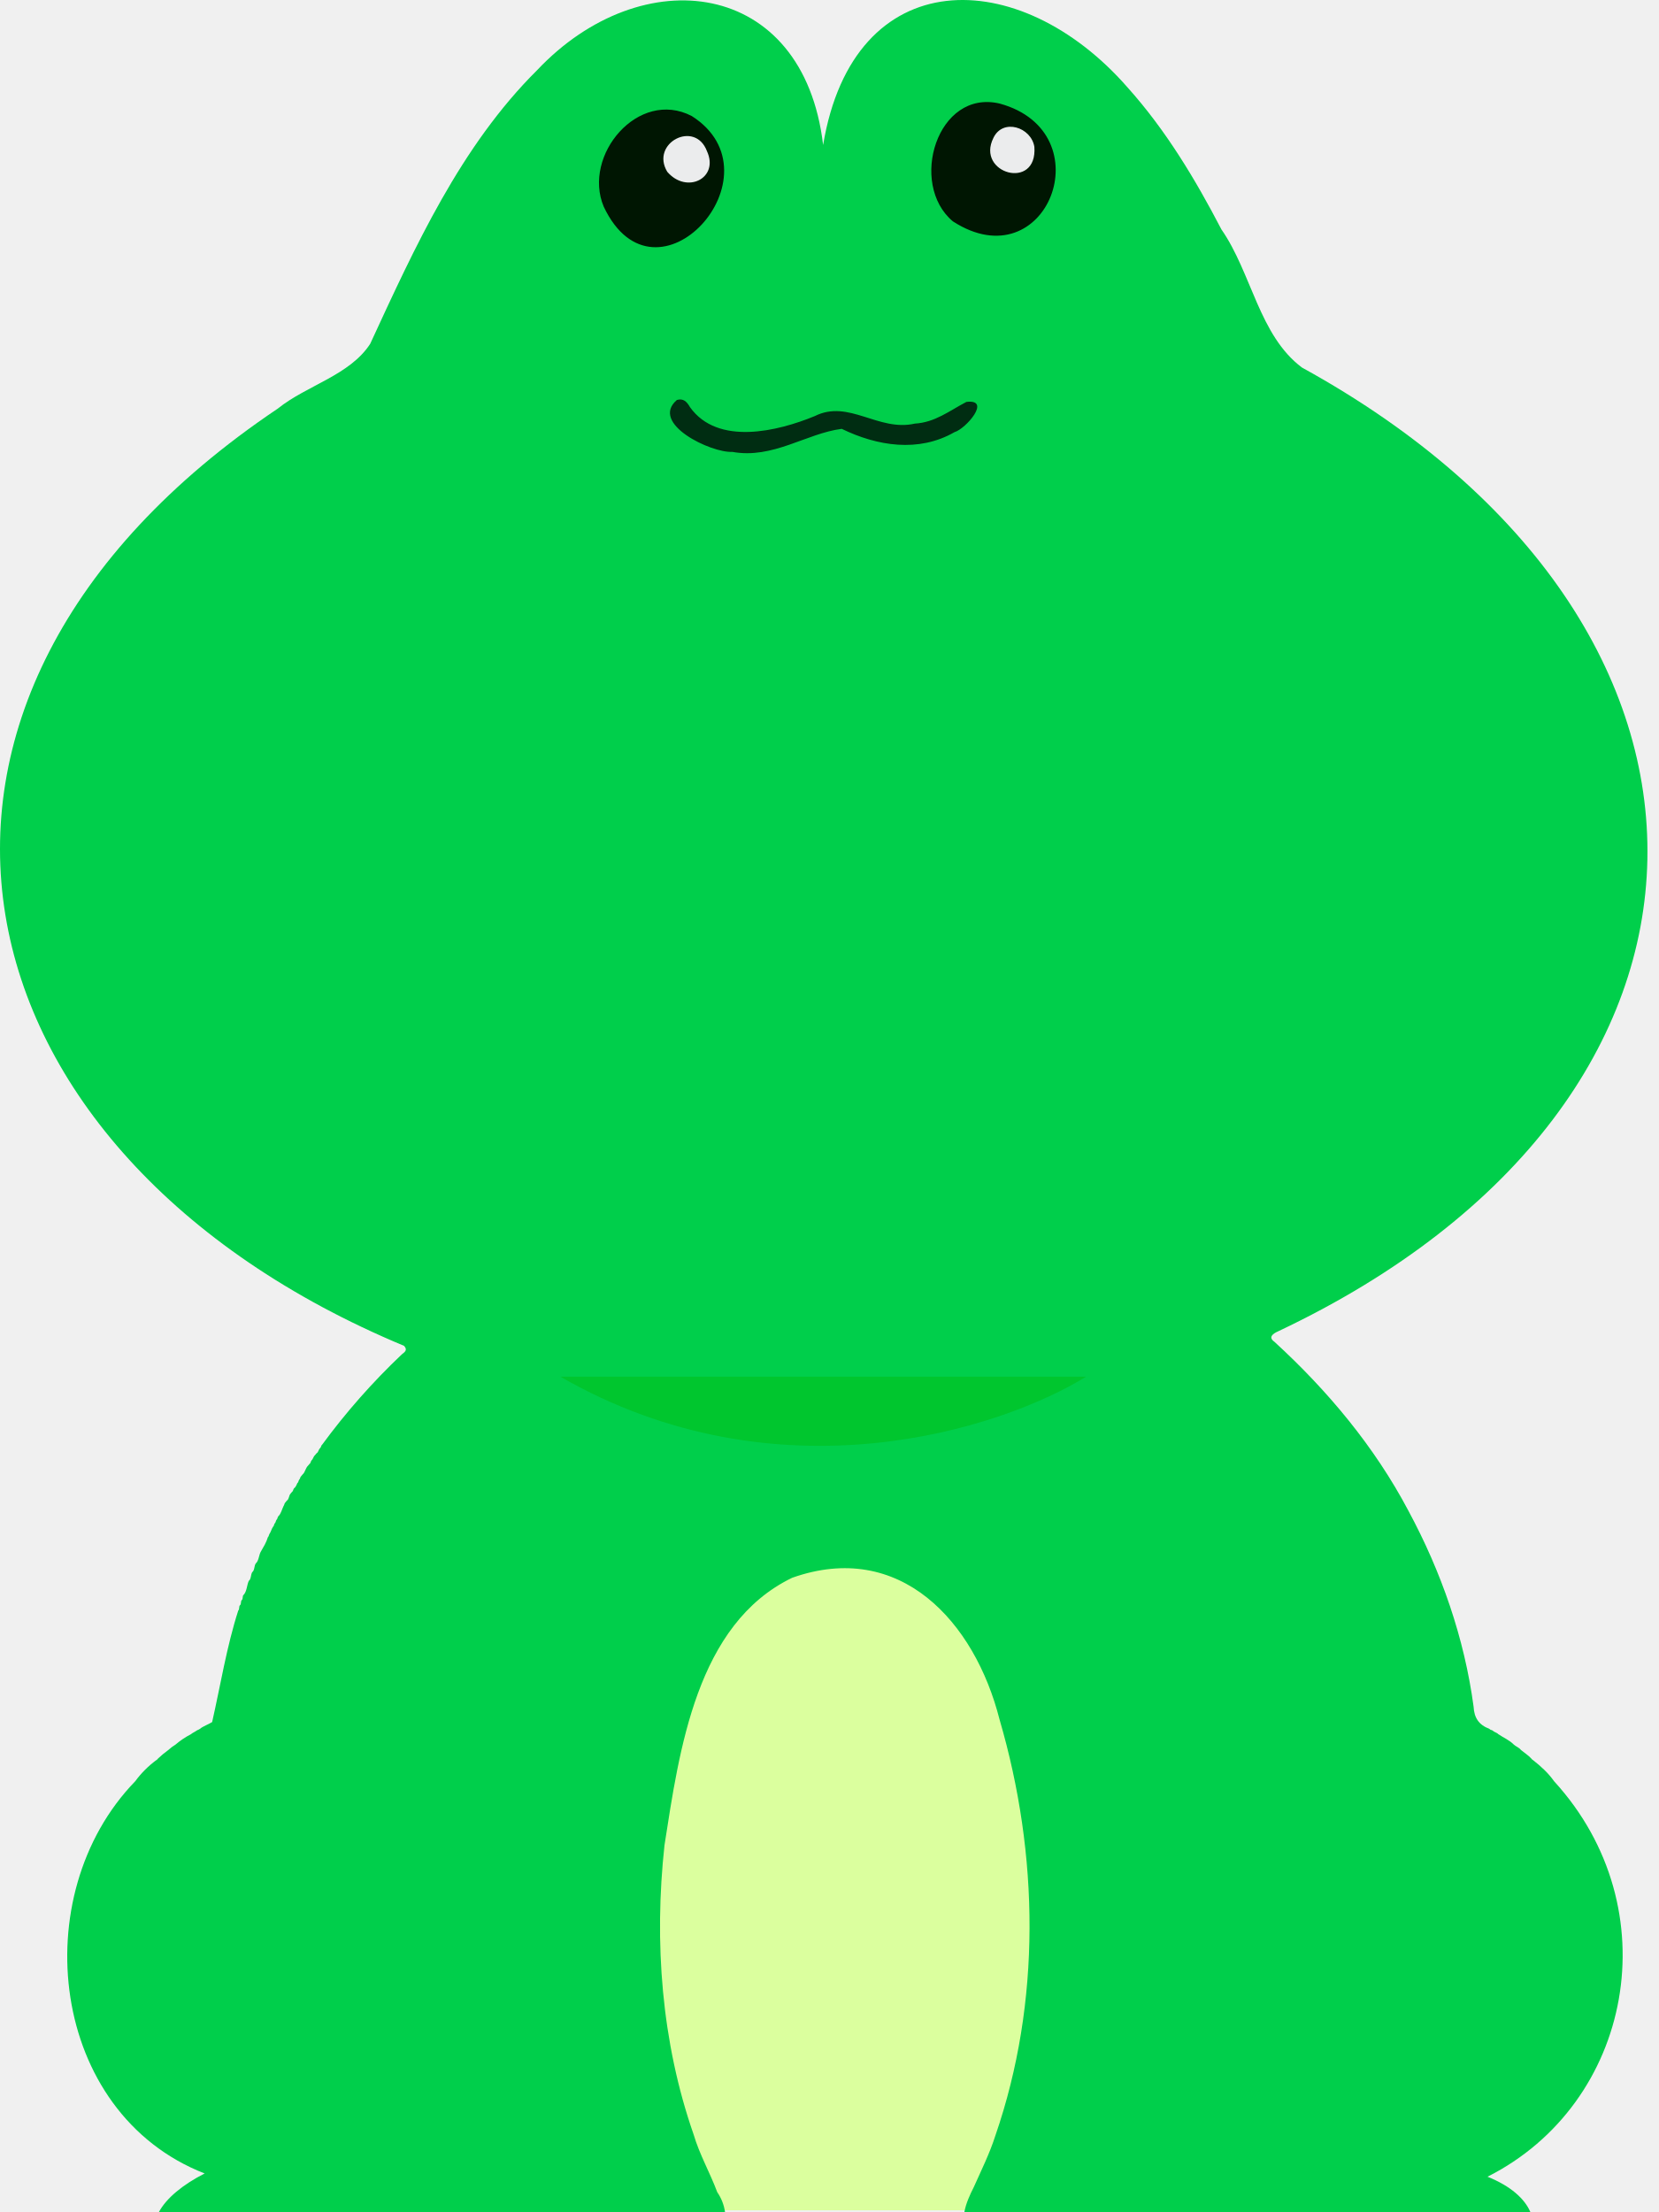
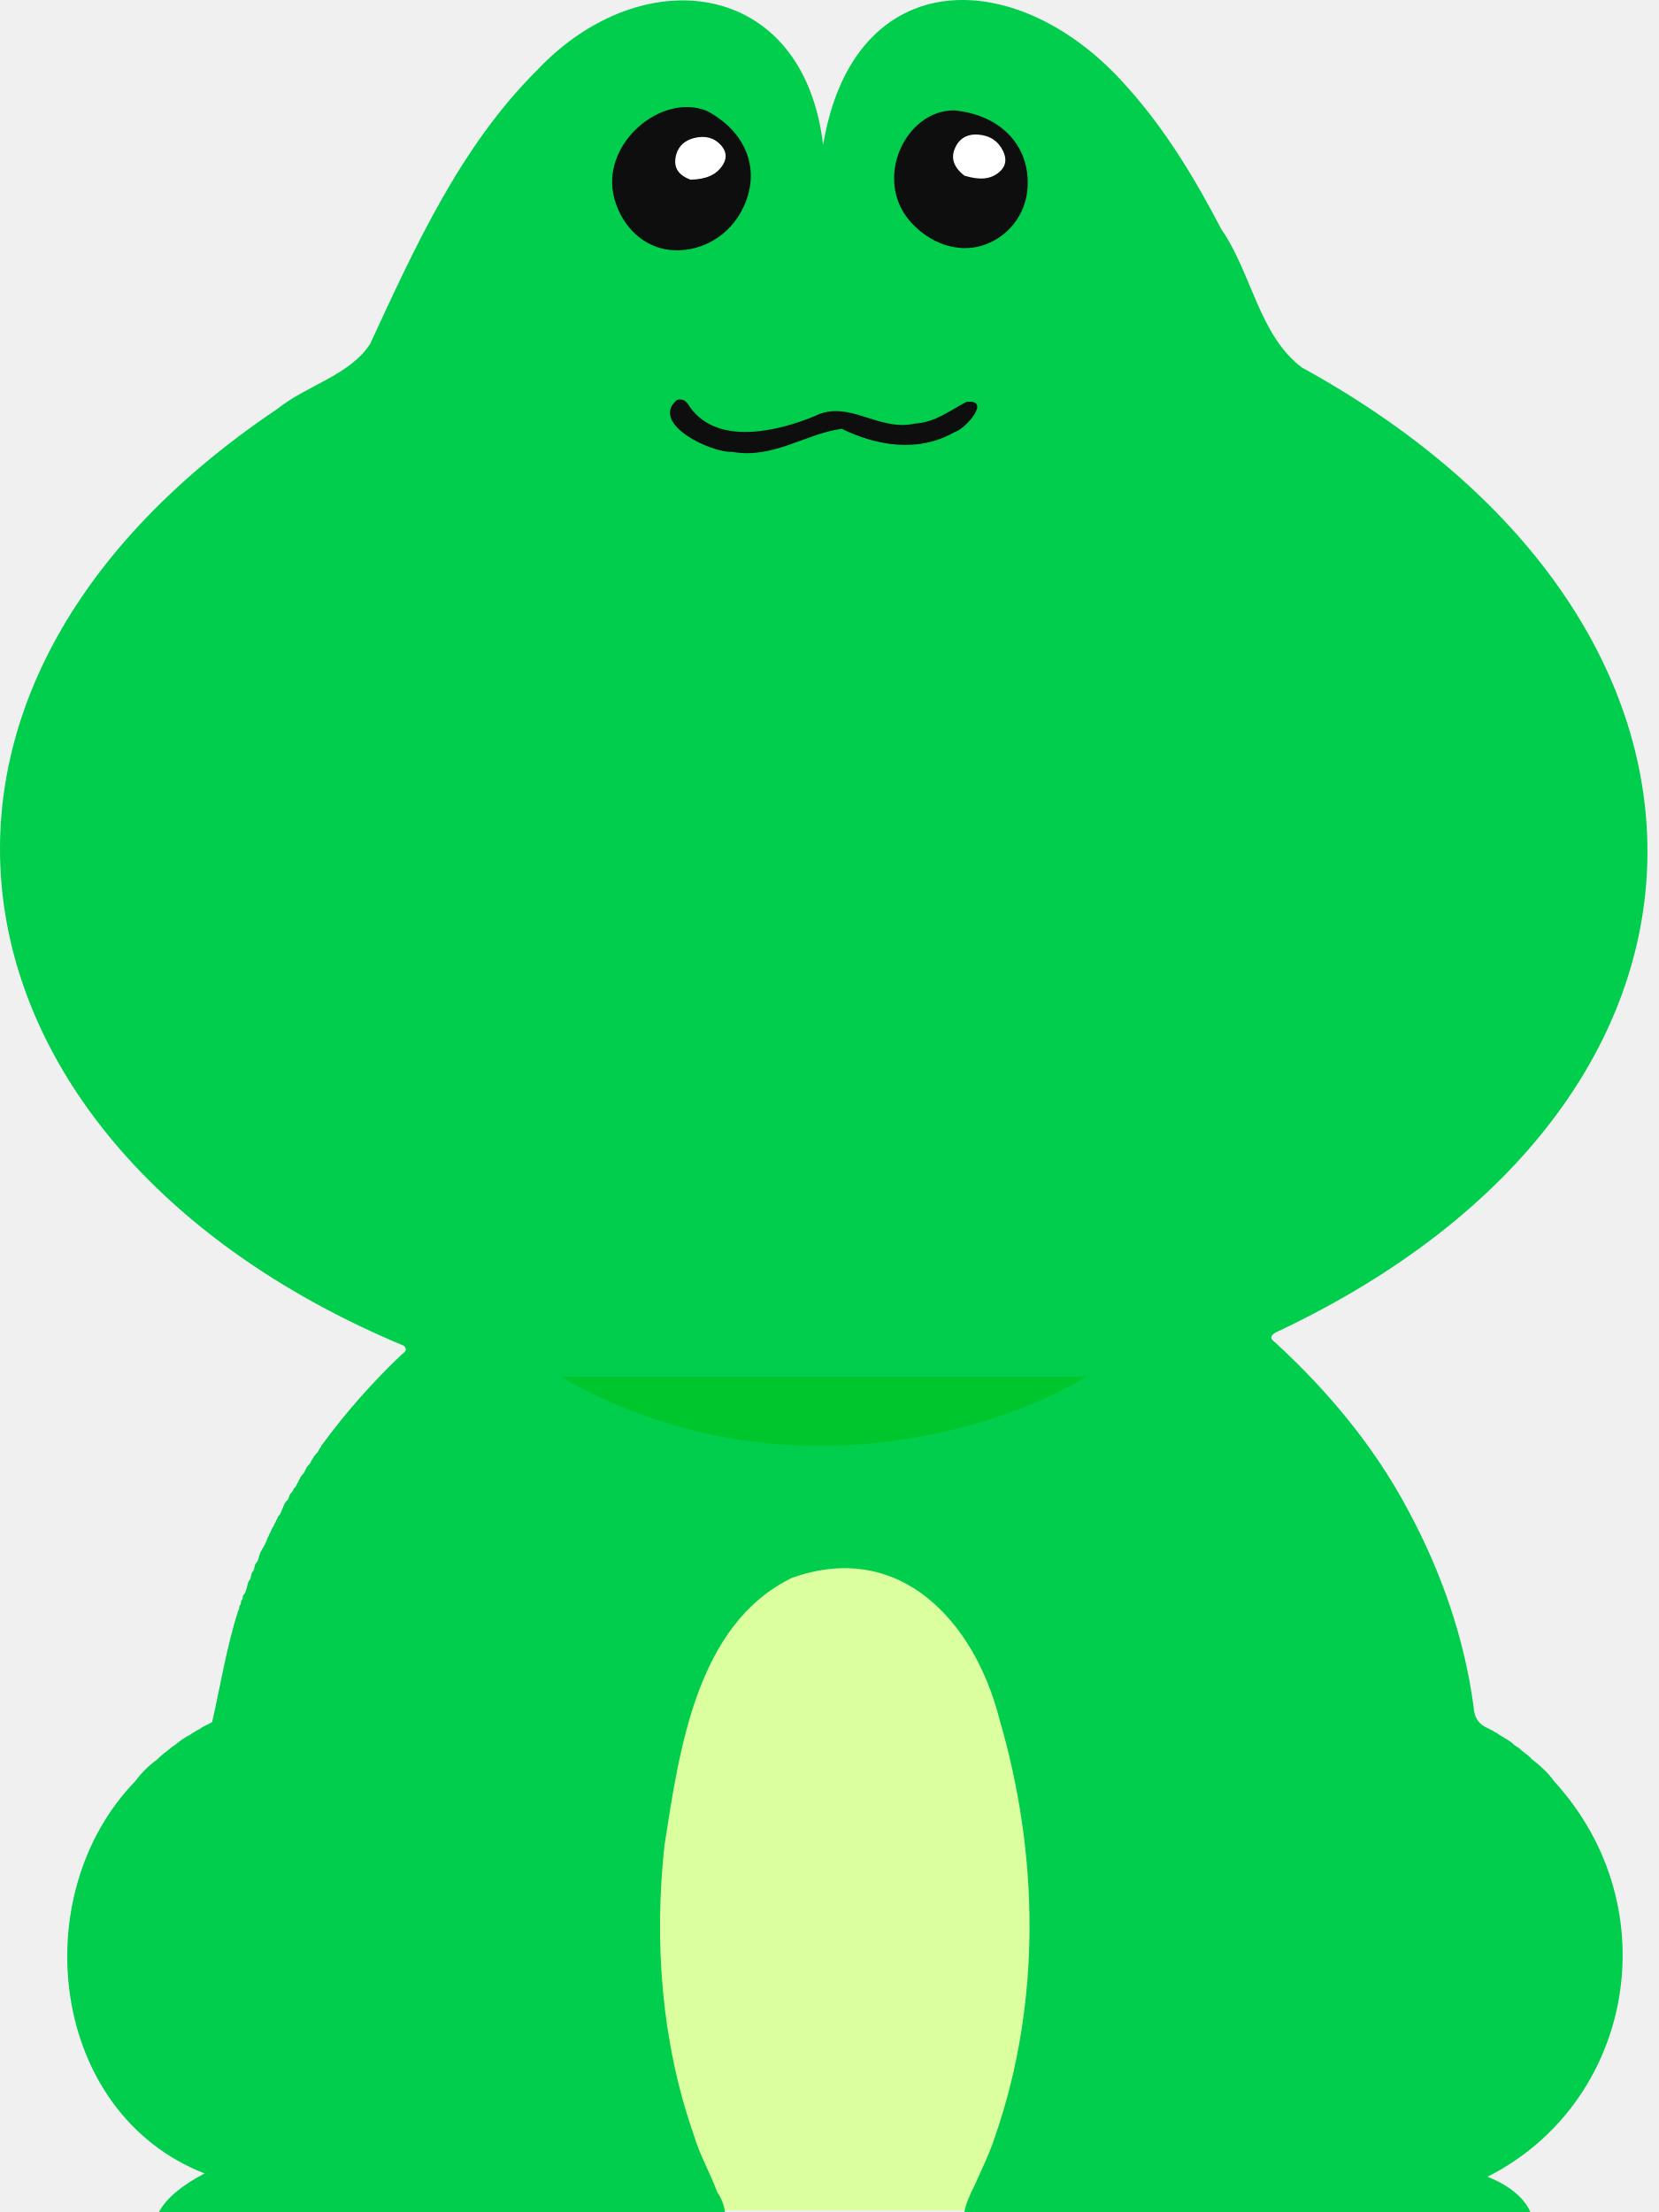
<svg xmlns="http://www.w3.org/2000/svg" width="90" height="120" fill="none">
-   <path d="M54.605 119.907H37.342l7.88-5.817 9.383 5.817Z" fill="#DBFF9E" />
-   <path d="M55.04 119.719c-1.044-.082-2.077-.174-3.116-.261-.935-.077-1.864-.164-2.799-.213-2.52-.13-5.045-.072-7.565.02-1.496.053-2.997.116-4.518.439-.616-1.038-1.074-2.121-1.536-3.203-1.218-2.851-1.899-5.847-2.37-8.881-.3-1.919-.413-3.856-.468-5.799-.154-5.503.716-10.862 2.331-16.12.497-1.613 1.277-3.12 2.083-4.662.03-.044.025-.048.03-.048.159-.15.243-.344.352-.566.03-.029.025-.038.03-.038.09-.092.145-.198.224-.329.025-.024.025-.034.03-.034.084-.082.139-.183.224-.314.03-.029.03-.048.04-.048.02-.024.034-.049.079-.097.03-.024.03-.034.03-.034.09-.077.139-.174.228-.3.035-.028.035-.052.045-.057.02-.03.03-.053.07-.092.034-.02.03-.034.04-.034.024-.024.034-.043.084-.092.03-.024.03-.034.035-.034.025-.019.04-.043.09-.091.029-.03.029-.034.029-.034a2.28 2.28 0 0 0 .358-.401c.035-.024.054-.063.1-.097.044-.034.069-.082.118-.116.05-.039.075-.087.125-.12.05-.034.08-.088.124-.112.104-.087.164-.15.268-.227.125-.111.264-.126.378-.237.025-.024.025-.029.03-.029a.786.786 0 0 0 .094-.091c.03-.03.03-.034.03-.034.02-.02.045-.039.095-.087.03-.03.03-.034.03-.034.02-.02.04-.039.094-.082.035-.024.035-.034.045-.034.02-.02.03-.044.084-.073 1.049-.744 2.252-.893 3.45-1.058 1.536-.208 3.072-.232 4.598.078 2.266.459 3.807 1.908 5.144 3.614.631.807 1.153 1.681 1.625 2.638.03.058.05.073.075.121.02.053.03.077.055.13.03.049.044.063.07.112.014.053.03.077.054.135.03.048.05.063.07.106.014.058.024.082.05.145.034.049.054.058.064.102.005.058.02.082.05.154.06.073.084.111.099.203.02.063.03.082.05.14.03.049.044.063.064.111.015.058.025.083.045.15.055.073.08.116.09.208.02.063.03.082.05.145.029.048.044.063.059.111.01.058.025.087.045.15.054.072.084.111.089.203.015.063.025.087.045.15a.42.42 0 0 1 .084.212c.015.063.025.087.045.15.05.077.07.126.085.218.02.062.024.087.044.15.05.077.07.12.08.217.015.063.025.087.044.154.14.493.269.947.428 1.44.035.092.05.145.07.242.164.831.382 1.609.566 2.435.03.092.045.15.06.242.194 1.02.407 1.995.586 3.025.02.101.03.16.04.26-.005.223.045.392.085.605.02.091.025.15.034.25.065.697.14 1.354.22 2.054.019.14.029.237.034.382-.01.58.094 1.112.09 1.691.02.218.03.397.03.624.029.942.01 1.836.004 2.778l-.015.628c-.045.624-.11 1.194-.11 1.812-.004.107-.004.165-.014.266-.045.377-.11.705-.11 1.078a4.64 4.64 0 0 1-.02.26c-.133.571-.133 1.112-.233 1.687l-.025.261c-.129.41-.119.797-.218 1.208-.01.096-.015.154-.03.251-.154.532-.219 1.034-.348 1.57-.015.097-.02.15-.04.242-.144.411-.224.797-.333 1.218-.015.096-.02.149-.045.241-.203.624-.402 1.203-.581 1.827-.015.096-.03.154-.065.251-.01.063-.005.082-.03.121-.035.043-.04.063-.06.125-.208.392-.317.774-.447 1.194-.035.058-.04.082-.064.14-.09.164-.15.3-.19.474a.614.614 0 0 0-.069.14c-.02.058-.02.082-.05.121-.034.043-.04.067-.064.12-.14.237-.264.44-.323.711-.035.053-.045.082-.075.145-.02.058-.02.082-.044.12-.04.044-.045.068-.075.126-.02.058-.02.077-.05.121-.035.043-.04.067-.064.121a1.508 1.508 0 0 0-.194.473.652.652 0 0 0-.06.135c-.094.165-.154.3-.189.479 0 .029-.005.048-.01.053Z" fill="#DBFF9E" />
-   <path d="M21.918 73.01c.233.247 0 .356-.124.468a36.504 36.504 0 0 0-4.323 4.902c-.045.022-.06.15-.105.18-.083.064-.094.236-.192.278a.802.802 0 0 1-.086.105c-.09.075-.105.221-.191.285-.045.056-.045.158-.102.184-.018.019-.067.09-.086.101-.135.128-.158.364-.289.47l-.086.104c-.045.027-.056.154-.102.184-.04.05-.045.162-.1.184-.046.11-.099.233-.185.29-.041.048-.045.16-.101.183-.011.015-.068.09-.086.105-.087.094-.083.312-.196.372-.018.022-.075.082-.082.105-.049.022-.06.154-.098.188-.086.172-.139.431-.289.562-.041.05-.045.158-.094.188-.04.045-.045.161-.093.188-.042.045-.045.161-.094.187-.072.094-.12.286-.188.38-.037.044-.045.16-.094.19-.086.29-.232.519-.371.763-.12.18-.113.514-.285.66-.094.124-.057.376-.192.473-.086.128-.052.375-.188.473-.108.233-.1.567-.28.758-.076.056-.023.229-.098.282-.072.056-.02.228-.098.28-.071.061-.019.234-.094.286-.63 1.952-.972 4.098-1.418 6.054-.203.127-.492.225-.668.371-.046.041-.147.064-.188.101-.086.064-.218.117-.29.184a4.41 4.41 0 0 0-.847.57 2.321 2.321 0 0 0-.38.286 5.446 5.446 0 0 0-.57.473c-.015.019-.067.09-.097.086a5.44 5.44 0 0 0-1.134 1.141c-5.99 6.181-4.642 17.996 3.768 21.276-1.175.596-2.083 1.343-2.48 2.09h30.71a2.498 2.498 0 0 0-.42-1.073c-.395-1.059-.965-2.046-1.284-3.134-1.749-5.01-2.15-10.444-1.58-15.691.803-5.134 1.726-11.998 6.928-14.509 5.858-2.075 9.904 2.383 11.251 7.697 2.14 7.322 2.27 15.324-.229 22.567-.307.964-.758 1.869-1.17 2.792-.222.435-.428.897-.511 1.351H83.02c-.3-.709-1.058-1.407-2.323-1.914 7.866-3.967 9.919-14.554 3.614-21.452-.32-.454-.72-.814-1.134-1.14-.022-.012-.093-.064-.1-.09-.162-.18-.399-.327-.571-.474-.09-.124-.278-.187-.38-.285-.247-.251-.581-.386-.848-.57-.075-.087-.229-.11-.288-.184-.05-.041-.162-.045-.184-.098-.586-.221-.834-.608-.864-1.205-.499-3.726-1.756-7.329-3.539-10.635-1.839-3.48-4.376-6.512-7.27-9.165-.352-.248-.067-.447.211-.567 26.36-12.463 26.612-38.359 1.287-52.282-2.33-1.745-2.728-5.134-4.368-7.49-1.426-2.74-3.025-5.401-5.097-7.71-5.865-6.713-14.857-6.83-16.512 3.127-1.066-9.041-9.833-10.088-15.515-4.06-4.159 4.131-6.628 9.592-9.056 14.846-1.11 1.711-3.438 2.248-5.01 3.512-23.587 15.842-18.116 40.446 6.853 50.85l-.008-.005Z" fill="#00CF4B" />
-   <path d="M37.526 6.294c4.995 3.175-1.951 10.88-4.773 4.92-1.175-2.785 1.88-6.421 4.773-4.92ZM51.694 12.009c-2.42-2.023-.856-7.202 2.548-6.388 5.67 1.561 2.548 9.683-2.548 6.388Z" fill="#001602" />
-   <path d="M49.626 22.98c1.104-.061 1.888-.703 2.8-1.176 1.389-.172-.034 1.464-.646 1.64-1.944 1.119-4.195.755-6.117-.18-1.925.248-3.73 1.652-5.937 1.25-1.148.064-4.496-1.539-3.006-2.815.349-.105.544.094.71.387 1.504 2.109 4.762 1.317 6.777.484 1.843-.92 3.441.863 5.423.41h-.004Z" fill="#002D12" />
-   <path d="M36.198 9.319c-.935-1.554 1.505-2.838 2.154-1.119.676 1.464-1.096 2.353-2.154 1.119ZM56.114 7.963c.18 2.402-3.193 1.456-2.221-.484.514-1.077 2.045-.582 2.221.484Z" fill="#EBECED" />
+   <path d="M54.605 119.907H37.342l7.88-5.818 9.383 5.818Z" fill="#DBFF9E" />
+   <path d="M55.04 119.719c-1.044-.082-2.077-.174-3.116-.261-.935-.077-1.864-.164-2.799-.213-2.52-.13-5.045-.072-7.565.02-1.496.053-2.997.116-4.518.439-.616-1.039-1.074-2.121-1.536-3.203-1.218-2.851-1.899-5.847-2.37-8.881-.3-1.919-.413-3.856-.468-5.799-.154-5.504.716-10.862 2.331-16.12.497-1.613 1.277-3.12 2.083-4.662.03-.044.025-.049.03-.049.159-.15.243-.343.352-.565.03-.029.025-.039.03-.039.09-.091.145-.198.224-.328.025-.024.025-.034.03-.034.084-.082.139-.184.224-.314.03-.029.03-.048.04-.048.02-.025.034-.049.079-.097.03-.024.03-.034.03-.034.09-.077.139-.174.228-.3.035-.028.035-.052.045-.057.02-.03.03-.053.07-.092.034-.02.03-.034.04-.034.024-.024.034-.044.084-.092.03-.024.03-.034.035-.034.025-.019.04-.043.09-.091.029-.03.029-.034.029-.034.124-.111.239-.232.358-.401.035-.025.054-.063.1-.097.044-.034.069-.082.118-.116.05-.039.075-.087.125-.12.05-.035.08-.088.124-.112.104-.087.164-.15.268-.227.125-.111.264-.126.378-.237.025-.024.025-.029.03-.029a.79.79 0 0 0 .094-.092c.03-.028.03-.033.03-.033.02-.02.045-.039.095-.087.03-.03.03-.034.03-.034.02-.02.04-.039.094-.082.035-.024.035-.034.045-.034.02-.02.03-.044.084-.073 1.049-.744 2.252-.894 3.45-1.058 1.536-.208 3.072-.232 4.598.078 2.266.458 3.807 1.908 5.144 3.614.631.807 1.153 1.681 1.625 2.638.03.058.05.073.075.12.02.054.03.078.055.131.03.049.044.063.07.111.014.054.03.078.054.136.03.048.05.063.07.106.014.058.024.082.05.145.034.048.054.058.064.102.005.058.02.082.05.154.06.073.084.111.099.203.02.063.03.082.05.14.03.049.044.063.064.111.015.058.025.082.045.15a.36.36 0 0 1 .09.208c.02.063.03.082.05.145.029.048.044.063.059.111.01.058.025.087.045.15.054.072.084.11.089.203.015.063.025.087.045.15a.42.42 0 0 1 .084.212c.015.063.025.087.045.15.05.077.07.126.085.217.02.063.024.087.044.15.05.078.07.121.08.218.015.062.025.087.044.154.14.493.269.947.428 1.44.035.092.05.145.07.242.164.83.382 1.609.566 2.435.03.092.045.15.06.242.194 1.02.407 1.995.586 3.025.02.101.03.159.04.26-.005.223.045.392.085.604.02.092.025.15.034.252.065.696.14 1.353.22 2.053.019.14.029.237.034.382-.01.58.094 1.111.09 1.691.02.218.03.396.03.624.029.942.01 1.836.004 2.778l-.015.628c-.045.623-.11 1.194-.11 1.812-.004.106-.004.164-.014.266-.045.377-.11.705-.11 1.077-.004.102-.01.16-.02.261-.133.57-.133 1.112-.233 1.687l-.025.261c-.129.41-.119.797-.218 1.208-.01.096-.015.154-.03.251-.154.531-.219 1.034-.348 1.57-.015.097-.02.15-.04.242-.144.411-.224.797-.333 1.218-.015.096-.02.149-.045.241-.203.623-.402 1.203-.581 1.827-.015.096-.03.154-.065.251-.01.063-.005.082-.03.121-.035.043-.04.062-.06.125-.208.392-.317.773-.447 1.194-.035.058-.04.082-.064.14-.09.164-.15.3-.19.473a.643.643 0 0 0-.069.141c-.02.058-.02.082-.05.12-.034.044-.04.068-.064.121-.14.237-.264.44-.323.711-.035.053-.045.082-.075.144-.02.058-.02.083-.044.121-.04.044-.045.068-.075.126-.02.058-.02.077-.05.121-.035.043-.04.067-.064.12-.095.16-.154.295-.194.474a.652.652 0 0 0-.06.135c-.094.165-.154.3-.189.479 0 .029-.005.048-.01.053Z" fill="#DBFF9E" />
+   <path d="M21.918 73.01c.233.247 0 .356-.124.468a36.504 36.504 0 0 0-4.323 4.902c-.045.022-.06.15-.105.18-.083.064-.094.236-.192.278a.802.802 0 0 1-.086.105c-.09.075-.105.221-.191.285-.045.056-.045.158-.102.184-.018.019-.067.09-.086.101-.135.128-.158.364-.289.47l-.086.104c-.045.027-.056.154-.102.184-.04.05-.045.162-.1.184-.046.11-.099.233-.185.29-.041.048-.045.16-.101.183-.011.015-.068.09-.086.105-.087.094-.083.312-.196.372-.018.022-.075.082-.082.105-.049.022-.06.154-.098.188-.086.172-.139.431-.289.562-.041.05-.045.158-.094.188-.04.045-.045.161-.093.188-.042.045-.045.161-.094.187-.072.094-.12.286-.188.38-.037.044-.045.16-.094.19-.086.29-.232.519-.371.763-.12.18-.113.514-.285.66-.094.124-.057.376-.192.473-.086.128-.052.375-.188.473-.108.233-.1.567-.28.758-.076.056-.023.229-.098.282-.072.056-.02.228-.098.28-.071.061-.019.234-.094.286-.63 1.952-.972 4.098-1.418 6.054-.203.127-.492.225-.668.371-.046.041-.147.064-.188.101-.086.064-.218.117-.29.184a4.41 4.41 0 0 0-.847.57 2.321 2.321 0 0 0-.38.286 5.446 5.446 0 0 0-.57.473c-.015.019-.067.09-.097.086a5.44 5.44 0 0 0-1.134 1.141c-5.99 6.181-4.642 17.996 3.768 21.276-1.175.596-2.083 1.343-2.48 2.09h30.71a2.498 2.498 0 0 0-.42-1.073c-.395-1.059-.965-2.046-1.284-3.134-1.749-5.01-2.15-10.444-1.58-15.691.803-5.134 1.726-11.998 6.928-14.509 5.858-2.075 9.904 2.383 11.251 7.697 2.14 7.322 2.27 15.324-.229 22.567-.307.964-.758 1.869-1.17 2.792-.222.435-.428.897-.511 1.351H83.02c-.3-.709-1.058-1.407-2.323-1.914 7.866-3.967 9.919-14.554 3.614-21.452-.32-.454-.72-.814-1.134-1.14-.022-.012-.093-.064-.1-.09-.162-.18-.399-.327-.571-.474-.09-.124-.278-.187-.38-.285-.247-.251-.581-.386-.848-.57-.075-.087-.229-.11-.288-.184-.05-.041-.162-.045-.184-.098-.586-.221-.834-.608-.864-1.205-.499-3.726-1.756-7.329-3.539-10.635-1.839-3.48-4.376-6.512-7.27-9.165-.352-.248-.067-.447.211-.567 26.36-12.463 26.612-38.359 1.287-52.282-2.33-1.745-2.728-5.134-4.368-7.49-1.426-2.74-3.025-5.401-5.097-7.71-5.865-6.713-14.857-6.83-16.512 3.127-1.066-9.041-9.833-10.088-15.515-4.06-4.159 4.131-6.628 9.592-9.056 14.846-1.11 1.711-3.438 2.248-5.01 3.512-23.587 15.842-18.116 40.446 6.853 50.85l-.008-.005Z" fill="#00CE4C" />
+   <path d="M38.362 6.023c2.3 1.232 2.988 3.48 1.786 5.562-.782 1.35-2.287 2.134-3.8 1.975-1.421-.153-2.575-1.226-3.01-2.75-.84-2.977 2.55-5.819 5.024-4.787ZM51.743 5.987c2.567.233 4.155 1.95 4 4.216a3.502 3.502 0 0 1-2.494 3.13c-1.322.388-2.808-.127-3.855-1.302-2.04-2.3-.285-6.037 2.349-6.044Z" fill="#0E0E0E" />
+   <path d="M37.48 9.754c-.72-.259-.985-.712-.787-1.397.134-.449.47-.743.957-.867.614-.156 1.099-.015 1.462.386.254.282.355.628.133 1.015-.367.634-.99.828-1.757.857l-.008.006ZM52.329 9.538c-.648-.504-.797-1.053-.43-1.68.245-.41.65-.595 1.163-.556.647.048 1.091.354 1.35.882.181.372.195.755-.121 1.074-.522.518-1.186.505-1.953.277l-.009.003Z" fill="#fff" />
+   <path d="M49.626 22.979c1.104-.06 1.888-.702 2.8-1.175 1.389-.172-.034 1.464-.646 1.64-1.944 1.119-4.195.755-6.117-.18-1.925.248-3.73 1.652-5.937 1.25-1.148.064-4.496-1.539-3.006-2.815.349-.105.544.094.71.387 1.504 2.109 4.762 1.317 6.777.484 1.843-.92 3.441.863 5.423.409h-.004Z" fill="#0E0E0E" />
  <path d="M45.169 74.684h-14.77c11.816 6.797 23.938 2.832 28.522 0H45.169Z" fill="#00C62E" />
</svg>
